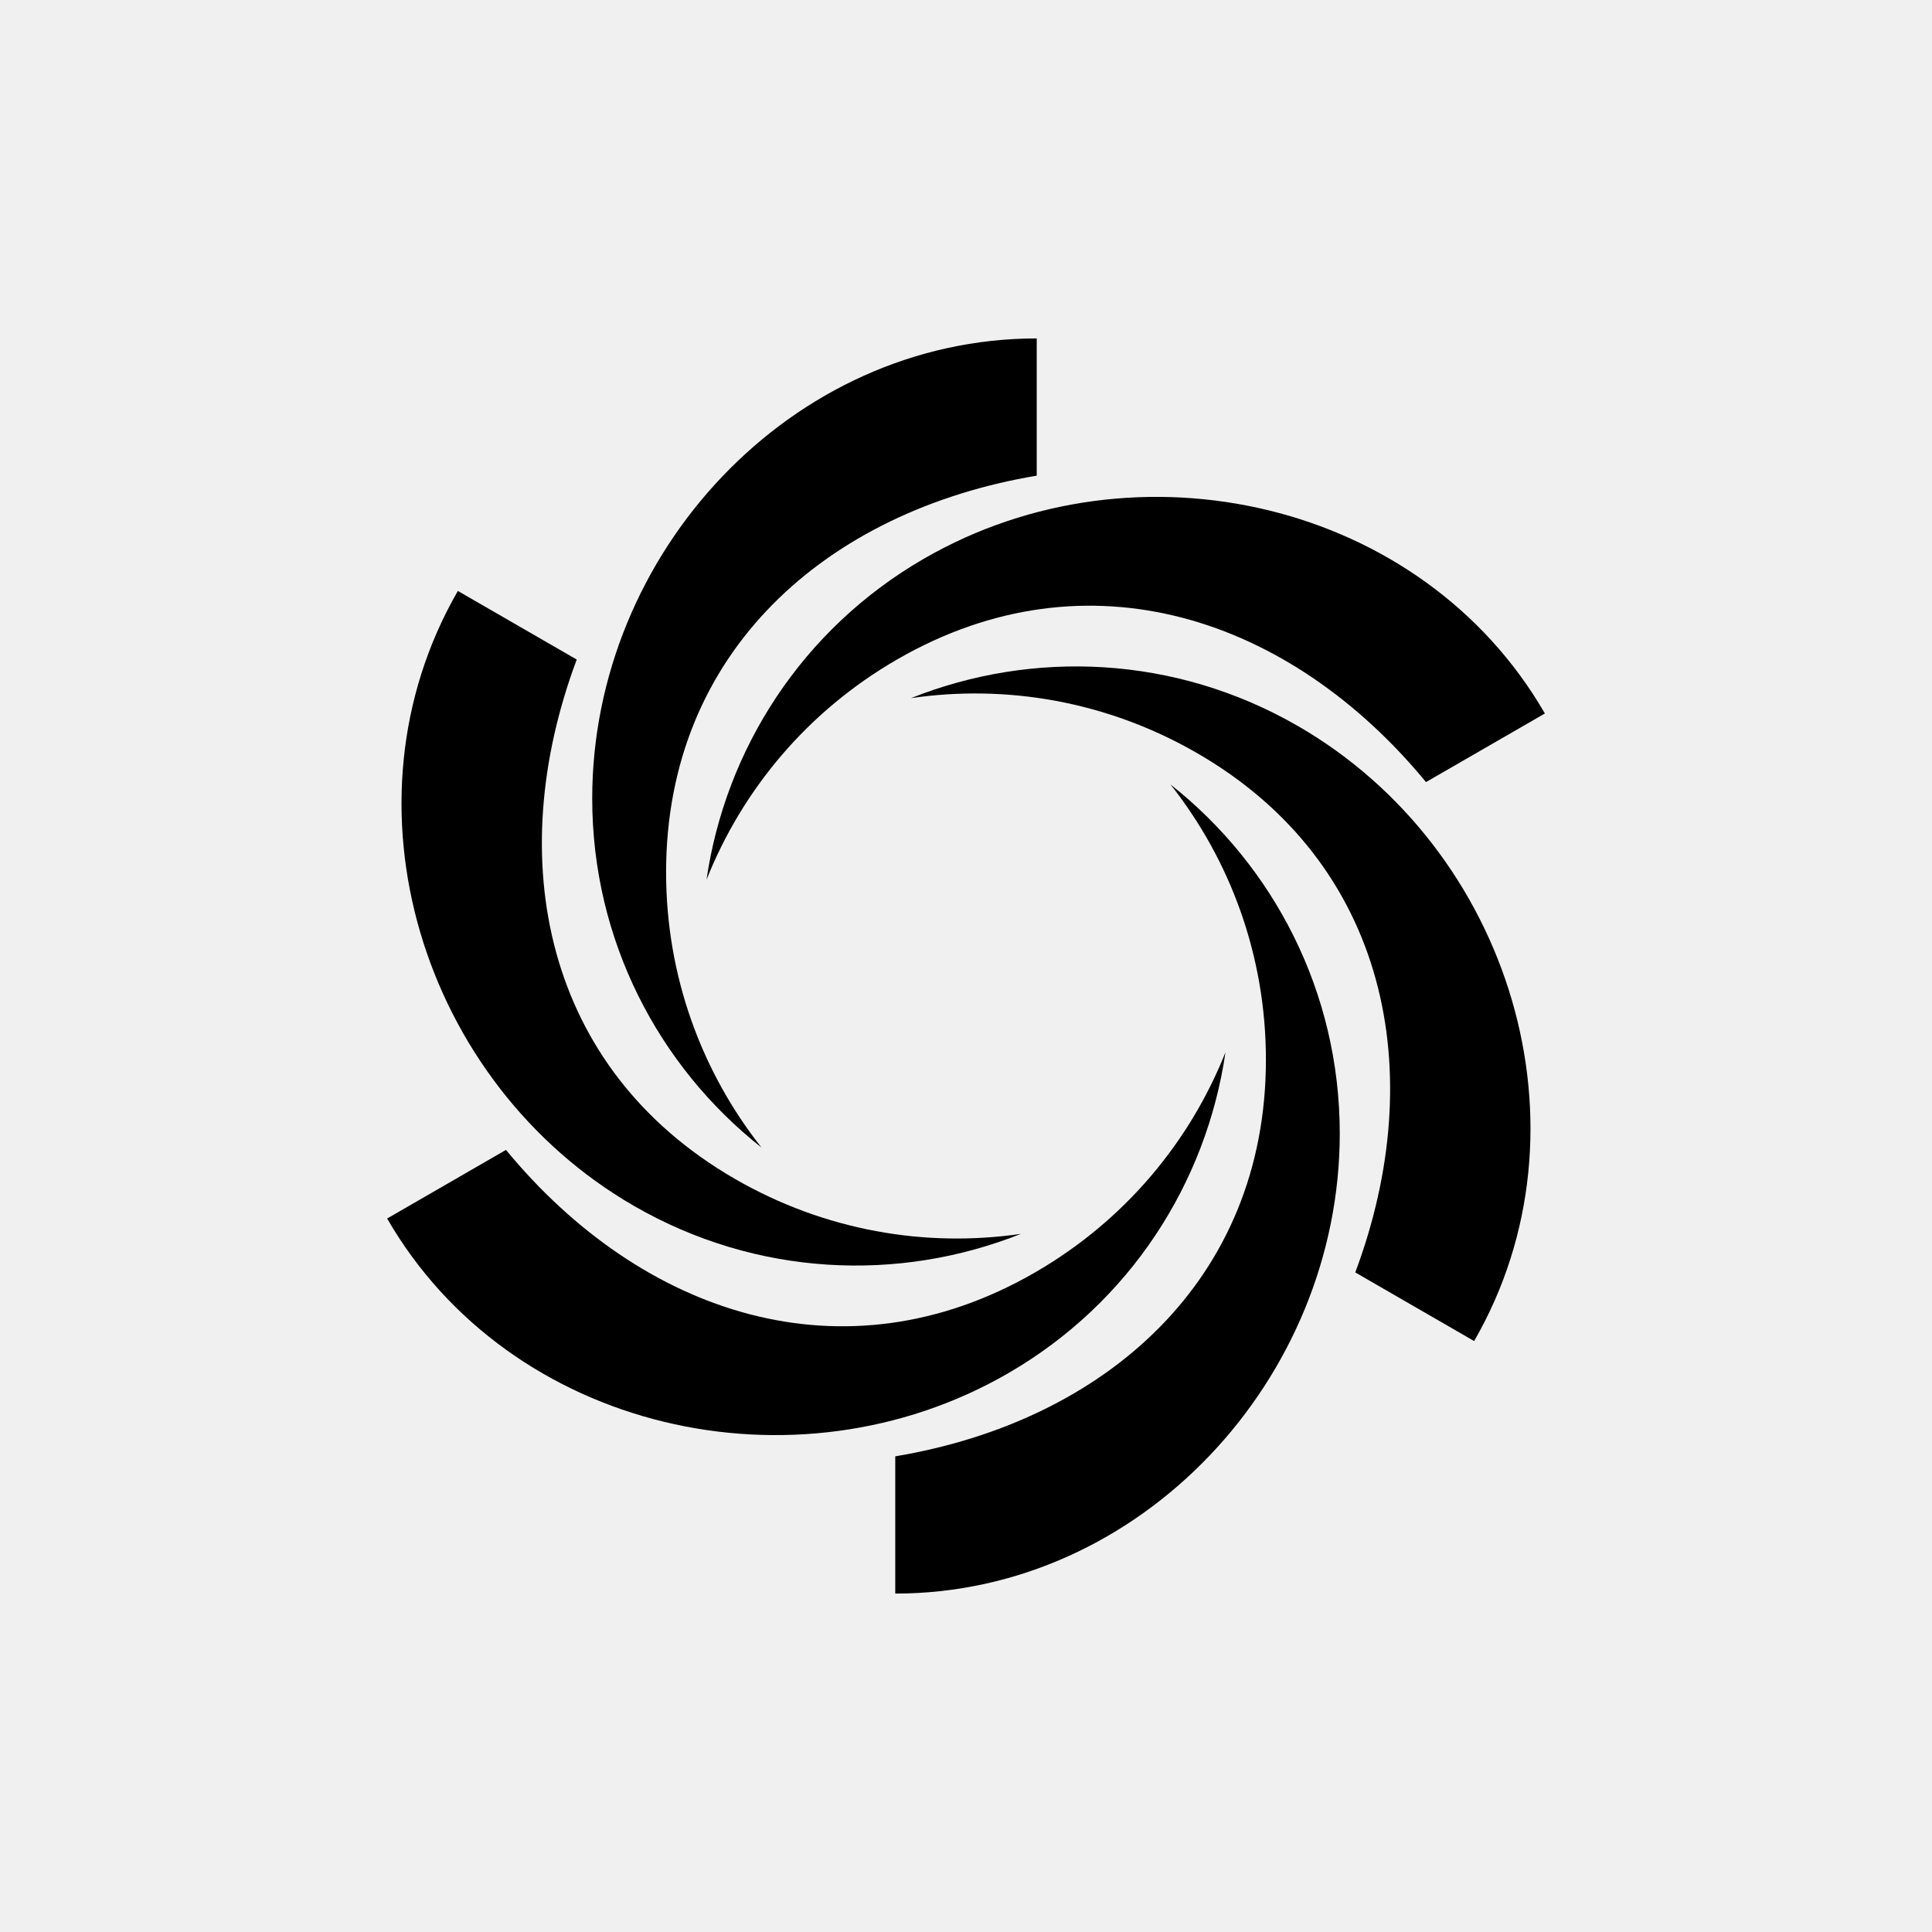
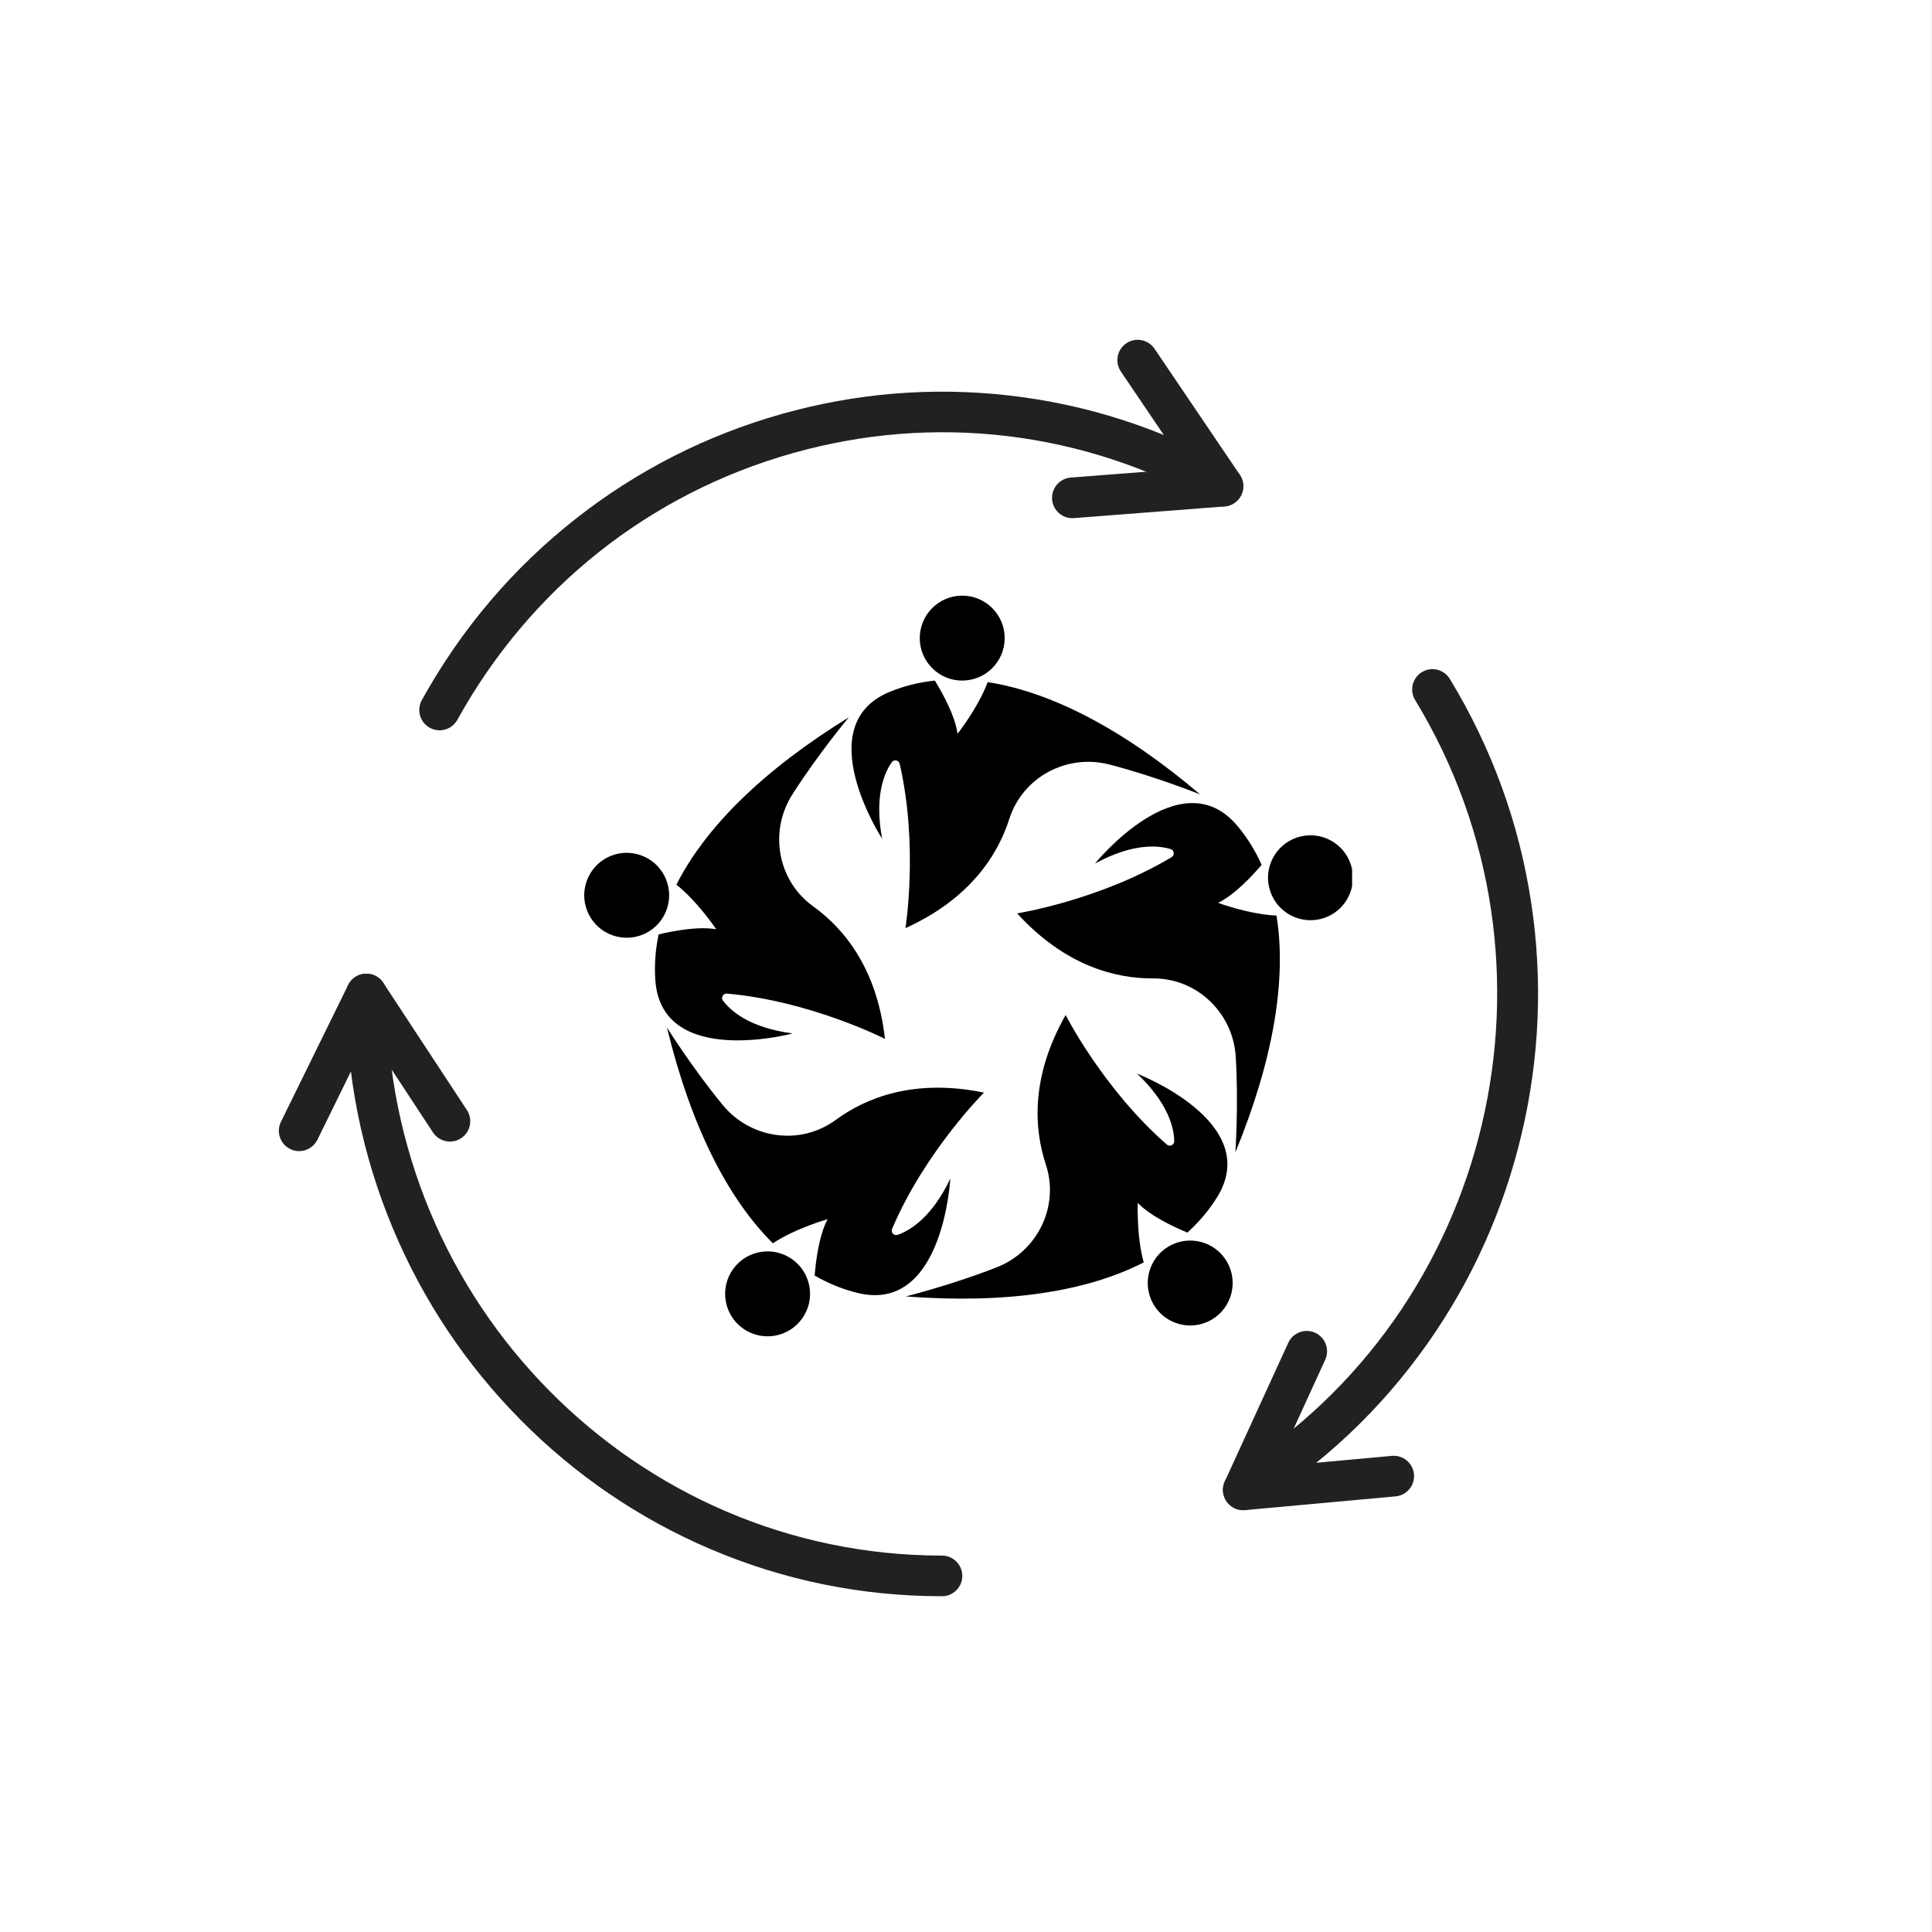
<svg xmlns="http://www.w3.org/2000/svg" width="612" zoomAndPan="magnify" viewBox="0 0 458.88 459" height="612" preserveAspectRatio="xMidYMid meet" version="1.0">
  <defs>
-     <clipPath id="0d142756aa">
-       <path d="M 212 186 L 319 186 L 319 378.793 L 212 378.793 Z M 212 186 " clip-rule="nonzero" />
+     <clipPath id="f5fddca988">
+       <path d="M 0 0.059 L 458.762 0.059 L 458.762 458.938 L 0 458.938 Z M 0 0.059 " clip-rule="nonzero" />
    </clipPath>
-     <clipPath id="0c06c2edbb">
-       <path d="M 140 80.371 L 247 80.371 L 247 273 L 140 273 Z M 140 80.371 " clip-rule="nonzero" />
+     <clipPath id="2c4d592af2">
+       <path d="M 172.125 297.254 L 192.59 297.254 L 192.59 317.48 L 172.125 317.48 Z M 172.125 297.254 " clip-rule="nonzero" />
+     </clipPath>
+     <clipPath id="f742129b0e">
+       <path d="M 301.156 198.383 L 321.168 198.383 L 321.168 218.629 L 301.156 218.629 Z M 301.156 198.383 " clip-rule="nonzero" />
+     </clipPath>
+     <clipPath id="c837e2b2d7">
+       <path d="M 218 141.512 L 239 141.512 L 239 162 L 218 162 Z M 218 141.512 " clip-rule="nonzero" />
+     </clipPath>
+     <clipPath id="c02ad3728e">
+       <path d="M 82.105 231 L 228.699 231 L 228.699 379.23 L 82.105 379.23 Z M 82.105 231 " clip-rule="nonzero" />
+     </clipPath>
+     <clipPath id="f9fb6a6973">
+       <path d="M 249 80.059 L 296 80.059 L 296 124 L 249 124 Z M 249 80.059 " clip-rule="nonzero" />
+     </clipPath>
+     <clipPath id="62481ef051">
+       <path d="M 290 158.734 L 365.355 158.734 L 365.355 359 L 290 359 Z M 290 158.734 " clip-rule="nonzero" />
    </clipPath>
  </defs>
-   <path fill="#000000" d="M 136.957 156.695 L 108.719 140.395 C 79.555 190.902 100.059 257.34 150.57 286.504 C 179.699 303.32 213.508 304.68 242.508 293.137 C 219.832 296.441 195.93 292.426 174.543 280.082 C 129.211 253.906 119.211 204.152 136.957 156.695 " fill-opacity="1" fill-rule="nonzero" />
-   <path fill="#000000" d="M 120.148 273.191 L 91.914 289.492 C 121.074 340.004 188.859 355.465 239.375 326.301 C 268.5 309.484 286.586 280.887 291.086 250 C 282.609 271.289 267.18 289.984 245.797 302.328 C 200.461 328.504 152.375 312.285 120.148 273.191 " fill-opacity="1" fill-rule="nonzero" />
-   <g clip-path="url(#0d142756aa)">
-     <path fill="#000000" d="M 212.633 345.992 L 212.633 378.598 C 270.957 378.598 318.238 327.625 318.238 269.297 C 318.238 235.664 302.516 205.703 278.016 186.363 C 292.219 204.348 300.691 227.055 300.691 251.75 C 300.691 304.094 262.605 337.633 212.633 345.992 " fill-opacity="1" fill-rule="nonzero" />
+   <g clip-path="url(#f5fddca988)">
+     <path fill="#ffffff" d="M 0 0.059 L 458.879 0.059 L 458.879 458.941 L 0 458.941 Z M 0 0.059 " fill-opacity="1" fill-rule="nonzero" />
+     <path fill="#ffffff" d="M 0 0.059 L 458.879 0.059 L 458.879 458.941 L 0 458.941 Z M 0 0.059 " fill-opacity="1" fill-rule="nonzero" />
  </g>
-   <path fill="#000000" d="M 321.922 302.301 L 350.16 318.605 C 379.32 268.094 358.82 201.656 308.309 172.492 C 279.176 155.676 245.371 154.312 216.371 165.859 C 239.043 162.555 262.949 166.574 284.336 178.918 C 329.668 205.09 339.668 254.844 321.922 302.301 " fill-opacity="1" fill-rule="nonzero" />
-   <path fill="#000000" d="M 338.727 185.805 L 366.969 169.508 C 337.805 118.992 270.02 103.531 219.504 132.695 C 190.379 149.512 172.293 178.113 167.793 208.996 C 176.27 187.707 191.699 169.012 213.082 156.668 C 258.414 130.496 306.504 146.711 338.727 185.805 " fill-opacity="1" fill-rule="nonzero" />
-   <g clip-path="url(#0c06c2edbb)">
-     <path fill="#000000" d="M 246.246 113.008 L 246.246 80.402 C 187.922 80.402 140.637 131.371 140.637 189.699 C 140.637 223.336 156.363 253.293 180.859 272.637 C 166.664 254.652 158.188 231.941 158.188 207.246 C 158.188 154.902 196.273 121.363 246.246 113.008 " fill-opacity="1" fill-rule="nonzero" />
+   <path fill="#000000" d="M 160.641 210.18 C 165.75 214.242 170.094 220.773 170.094 220.773 C 165.809 220.027 159.895 221.16 156.414 222 C 155.641 225.684 155.371 229.348 155.641 232.977 C 157.203 253.879 188.273 245.523 188.273 245.523 C 178.02 244.191 173.52 240.141 171.707 237.738 C 171.16 237.016 171.734 235.973 172.641 236.055 C 192.57 237.82 210.188 246.816 210.188 246.816 C 208.301 229.965 200.344 220.516 193.129 215.324 C 184.656 209.23 182.586 197.523 188.199 188.719 C 194.285 179.168 201.605 170.414 201.605 170.414 C 181.355 182.898 167.539 196.508 160.641 210.18 " fill-opacity="1" fill-rule="nonzero" />
+   <path fill="#000000" d="M 158.422 215.816 C 160.145 210.52 157.242 204.828 151.945 203.105 C 146.648 201.383 140.953 204.281 139.234 209.582 C 137.512 214.879 140.41 220.57 145.711 222.293 C 151.008 224.016 156.699 221.117 158.422 215.816 " fill-opacity="1" fill-rule="nonzero" />
+   <path fill="#000000" d="M 183.559 295.379 C 188.996 291.773 196.555 289.66 196.555 289.66 C 194.52 293.508 193.77 299.48 193.488 303.051 C 196.754 304.926 200.16 306.316 203.691 307.176 C 224.051 312.152 225.707 280.02 225.707 280.02 C 221.273 289.363 216.031 292.391 213.188 293.371 C 212.328 293.668 211.516 292.801 211.871 291.965 C 219.711 273.551 233.711 259.578 233.711 259.578 C 217.102 256.164 205.656 260.812 198.488 266.07 C 190.074 272.246 178.301 270.598 171.66 262.539 C 164.461 253.797 158.398 244.129 158.398 244.129 C 164.008 267.246 172.684 284.59 183.559 295.379 " fill-opacity="1" fill-rule="nonzero" />
+   <g clip-path="url(#2c4d592af2)">
+     <path fill="#000000" d="M 188.23 299.23 C 183.723 295.957 177.414 296.957 174.141 301.461 C 170.867 305.969 171.863 312.277 176.371 315.555 C 180.879 318.828 187.188 317.828 190.465 313.32 C 193.738 308.812 192.738 302.504 188.23 299.23 " fill-opacity="1" fill-rule="nonzero" />
+   </g>
+   <path fill="#000000" d="M 271.664 299.914 C 269.922 293.625 270.246 285.785 270.246 285.785 C 273.273 288.906 278.723 291.469 282.035 292.836 C 284.824 290.309 287.199 287.5 289.109 284.41 C 300.133 266.582 270.086 255.078 270.086 255.078 C 277.602 262.18 278.859 268.105 278.914 271.109 C 278.93 272.02 277.855 272.527 277.168 271.93 C 262.078 258.781 253.113 241.148 253.113 241.148 C 244.738 255.891 245.621 268.215 248.406 276.652 C 251.68 286.566 246.473 297.254 236.758 301.078 C 226.219 305.223 215.152 308.004 215.152 308.004 C 238.871 309.809 258.047 306.918 271.664 299.914 " fill-opacity="1" fill-rule="nonzero" />
+   <path fill="#000000" d="M 276.773 296.656 C 272.27 299.93 271.27 306.238 274.543 310.746 C 277.816 315.254 284.129 316.254 288.633 312.98 C 293.141 309.703 294.141 303.395 290.867 298.887 C 287.59 294.379 281.281 293.383 276.773 296.656 " fill-opacity="1" fill-rule="nonzero" />
+   <path fill="#000000" d="M 303.207 217.516 C 296.684 217.234 289.332 214.5 289.332 214.5 C 293.234 212.586 297.355 208.195 299.68 205.469 C 298.141 202.035 296.203 198.91 293.852 196.133 C 280.305 180.145 260.078 205.164 260.078 205.164 C 269.152 200.215 275.176 200.844 278.055 201.723 C 278.922 201.988 279.07 203.168 278.293 203.637 C 261.129 213.922 241.586 217 241.586 217 C 253.02 229.523 265.012 232.492 273.898 232.449 C 284.336 232.398 292.891 240.656 293.527 251.074 C 294.215 262.379 293.438 273.766 293.438 273.766 C 302.484 251.762 305.66 232.633 303.207 217.516 " fill-opacity="1" fill-rule="nonzero" />
+   <g clip-path="url(#f742129b0e)">
+     <path fill="#000000" d="M 301.688 211.652 C 303.41 216.949 309.102 219.852 314.398 218.129 C 319.699 216.406 322.598 210.715 320.875 205.418 C 319.156 200.117 313.465 197.219 308.164 198.941 C 302.867 200.66 299.965 206.352 301.688 211.652 " fill-opacity="1" fill-rule="nonzero" />
+   </g>
+   <path fill="#000000" d="M 234.59 162.059 C 232.305 168.172 227.434 174.324 227.434 174.324 C 226.816 170.016 223.918 164.742 222.043 161.691 C 218.297 162.094 214.727 162.969 211.363 164.348 C 191.969 172.289 209.516 199.262 209.516 199.262 C 207.609 189.098 210.074 183.562 211.797 181.098 C 212.32 180.355 213.484 180.578 213.688 181.465 C 218.168 200.969 215.059 220.504 215.059 220.504 C 230.5 213.5 237.027 203.012 239.734 194.547 C 242.914 184.602 253.41 179.02 263.512 181.633 C 274.477 184.473 285.066 188.73 285.066 188.73 C 266.938 173.328 249.723 164.395 234.59 162.059 " fill-opacity="1" fill-rule="nonzero" />
+   <g clip-path="url(#c837e2b2d7)">
+     <path fill="#000000" d="M 228.543 161.691 C 234.113 161.691 238.629 157.172 238.629 151.602 C 238.629 146.031 234.113 141.512 228.543 141.512 C 222.969 141.512 218.453 146.031 218.453 151.602 C 218.453 157.172 222.969 161.691 228.543 161.691 " fill-opacity="1" fill-rule="nonzero" />
+   </g>
+   <path fill="#212121" d="M 71.012 273.484 C 70.297 273.484 69.57 273.324 68.887 272.988 C 66.496 271.809 65.508 268.918 66.684 266.52 L 82.645 234.023 C 83.406 232.469 84.949 231.441 86.672 231.336 C 88.402 231.23 90.055 232.055 91.004 233.504 L 110.863 263.723 C 112.328 265.953 111.715 268.949 109.488 270.414 C 107.262 271.883 104.266 271.262 102.805 269.035 L 87.578 245.871 L 75.344 270.785 C 74.504 272.492 72.793 273.484 71.012 273.484 " fill-opacity="1" fill-rule="evenodd" />
+   <g clip-path="url(#c02ad3728e)">
+     <path fill="#212121" d="M 223.734 379.23 C 204.617 379.23 186.07 375.445 168.609 367.98 C 151.746 360.773 136.602 350.453 123.605 337.312 C 110.609 324.172 100.402 308.875 93.273 291.832 C 85.895 274.199 82.152 255.469 82.152 236.156 C 82.152 233.488 84.312 231.328 86.977 231.328 C 89.641 231.328 91.805 233.488 91.805 236.156 C 91.805 309.723 150.988 369.57 223.738 369.57 C 226.398 369.57 228.562 371.73 228.562 374.398 C 228.562 377.066 226.398 379.23 223.734 379.23 " fill-opacity="1" fill-rule="evenodd" />
+   </g>
+   <g clip-path="url(#f9fb6a6973)">
+     <path fill="#212121" d="M 254.703 123.105 C 252.207 123.105 250.094 121.18 249.898 118.648 C 249.695 115.988 251.68 113.664 254.34 113.457 L 281.84 111.328 L 266.234 88.27 C 264.738 86.062 265.316 83.059 267.523 81.562 C 269.73 80.062 272.73 80.645 274.227 82.852 L 294.492 112.797 C 295.457 114.223 295.586 116.055 294.84 117.602 C 294.094 119.156 292.578 120.191 290.867 120.32 L 255.082 123.09 C 254.957 123.102 254.828 123.105 254.703 123.105 " fill-opacity="1" fill-rule="evenodd" />
+   </g>
+   <path fill="#212121" d="M 104.375 173.504 C 103.582 173.504 102.781 173.309 102.039 172.898 C 99.711 171.609 98.863 168.668 100.156 166.332 C 109.512 149.422 121.879 134.879 136.906 123.102 C 151.426 111.727 167.797 103.41 185.562 98.383 C 203.215 93.387 221.363 91.895 239.504 93.938 C 258.285 96.055 276.238 101.895 292.867 111.301 C 295.188 112.613 296.004 115.559 294.695 117.883 C 293.387 120.203 290.441 121.023 288.121 119.711 C 257.484 102.391 221.988 98.117 188.184 107.684 C 154.129 117.316 125.863 139.809 108.598 171.016 C 107.715 172.609 106.07 173.504 104.375 173.504 " fill-opacity="1" fill-rule="evenodd" />
+   <path fill="#212121" d="M 295.316 358.785 C 293.758 358.785 292.285 358.031 291.375 356.742 C 290.379 355.336 290.211 353.504 290.926 351.941 L 306.008 319.016 C 307.121 316.594 309.984 315.527 312.406 316.641 C 314.828 317.754 315.895 320.617 314.781 323.047 L 303.176 348.387 L 330.625 345.883 C 333.277 345.641 335.625 347.598 335.867 350.254 C 336.109 352.914 334.156 355.262 331.5 355.504 L 295.758 358.766 C 295.605 358.777 295.461 358.785 295.316 358.785 " fill-opacity="1" fill-rule="evenodd" />
+   <g clip-path="url(#62481ef051)">
+     <path fill="#212121" d="M 295.316 358.785 C 293.707 358.785 292.125 357.973 291.211 356.5 C 289.809 354.234 290.504 351.254 292.77 349.848 C 354.781 311.344 374.238 229.012 336.145 166.312 C 334.758 164.035 335.48 161.062 337.758 159.676 C 340.031 158.289 343.004 159.016 344.387 161.293 C 354.387 177.746 360.898 195.688 363.742 214.621 C 366.488 232.906 365.715 251.336 361.445 269.406 C 357.172 287.469 349.617 304.266 338.988 319.32 C 327.977 334.918 314.145 347.949 297.859 358.059 C 297.066 358.547 296.184 358.785 295.316 358.785 " fill-opacity="1" fill-rule="evenodd" />
  </g>
</svg>
